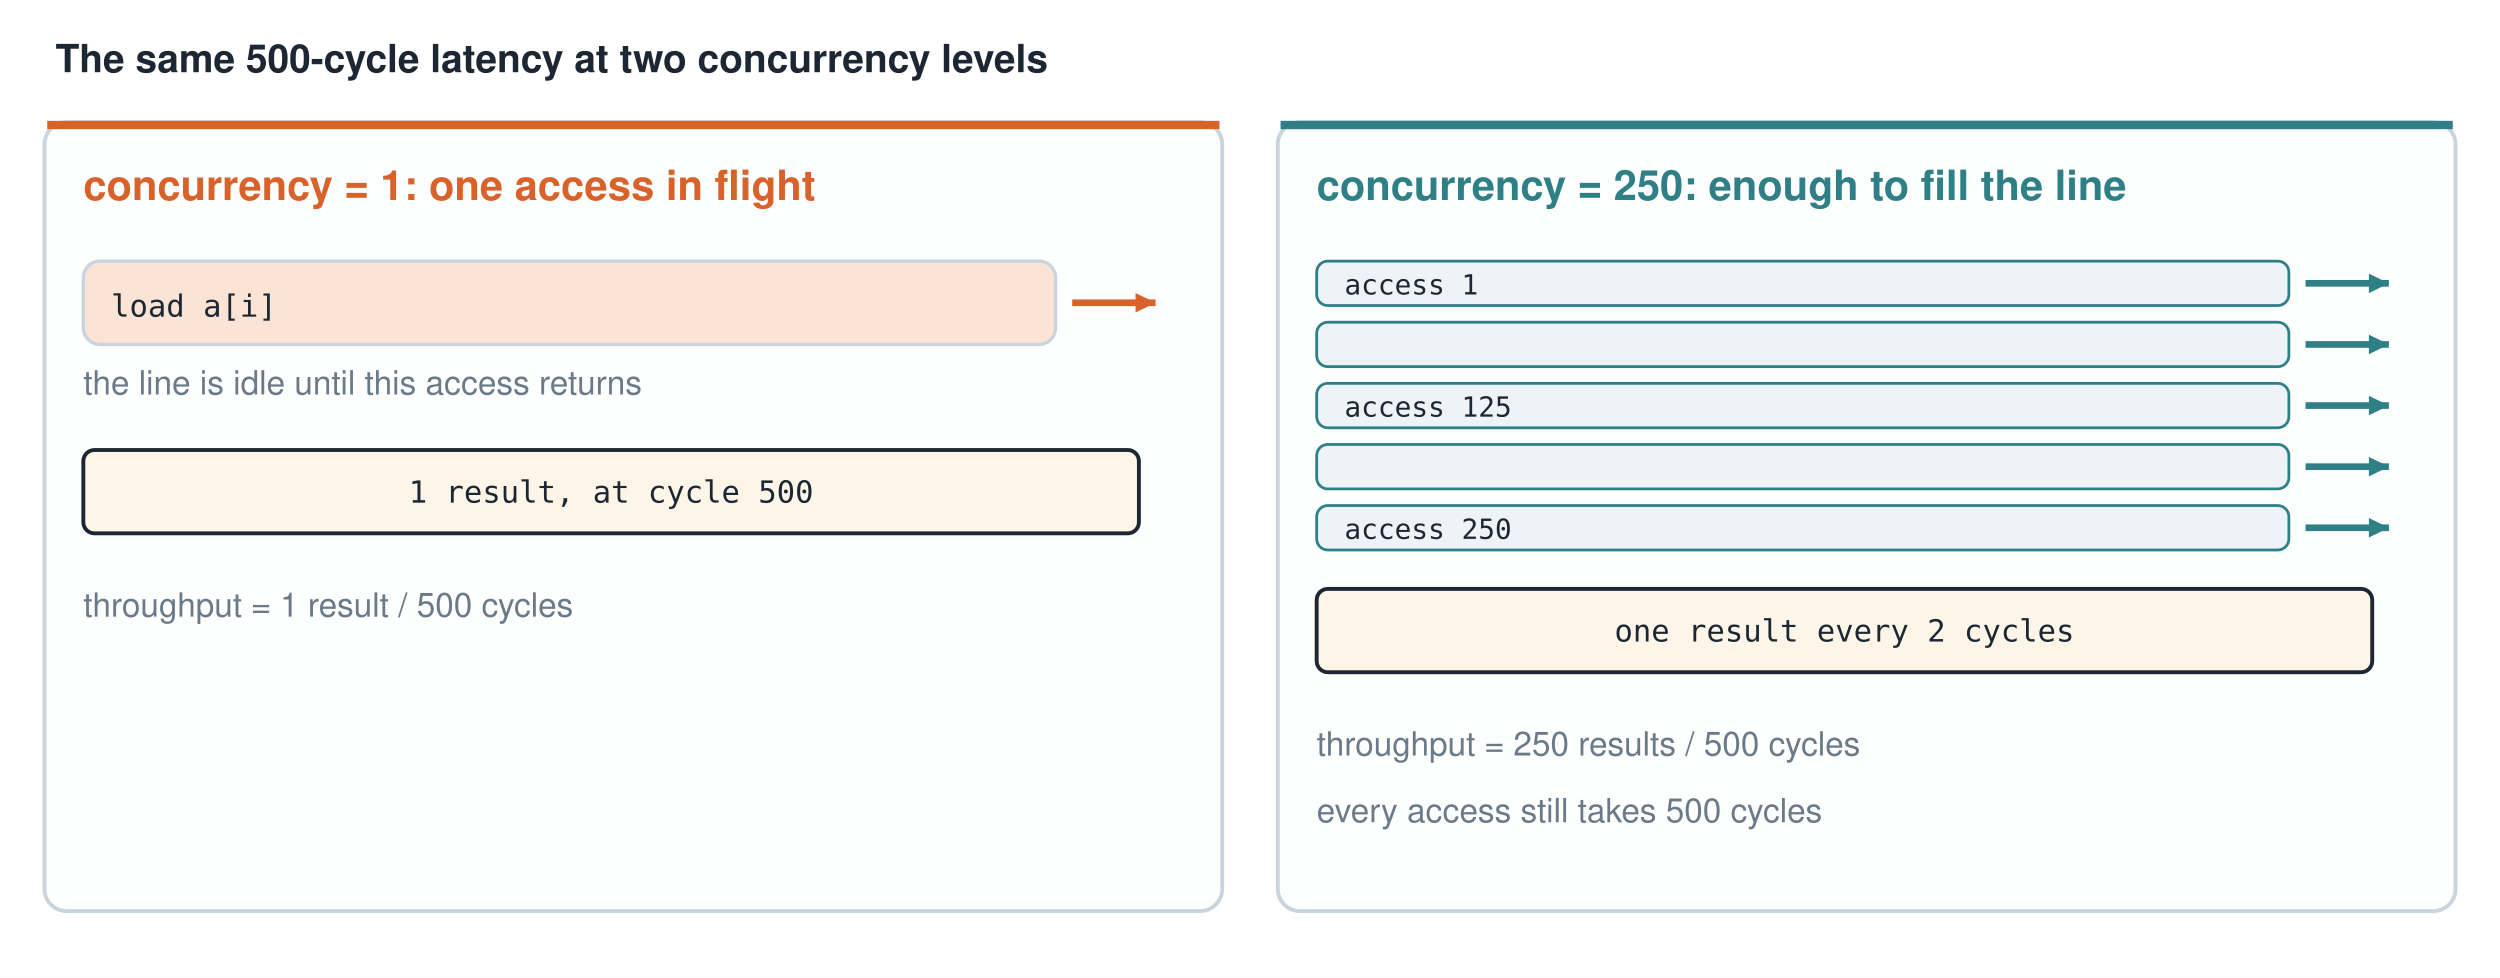
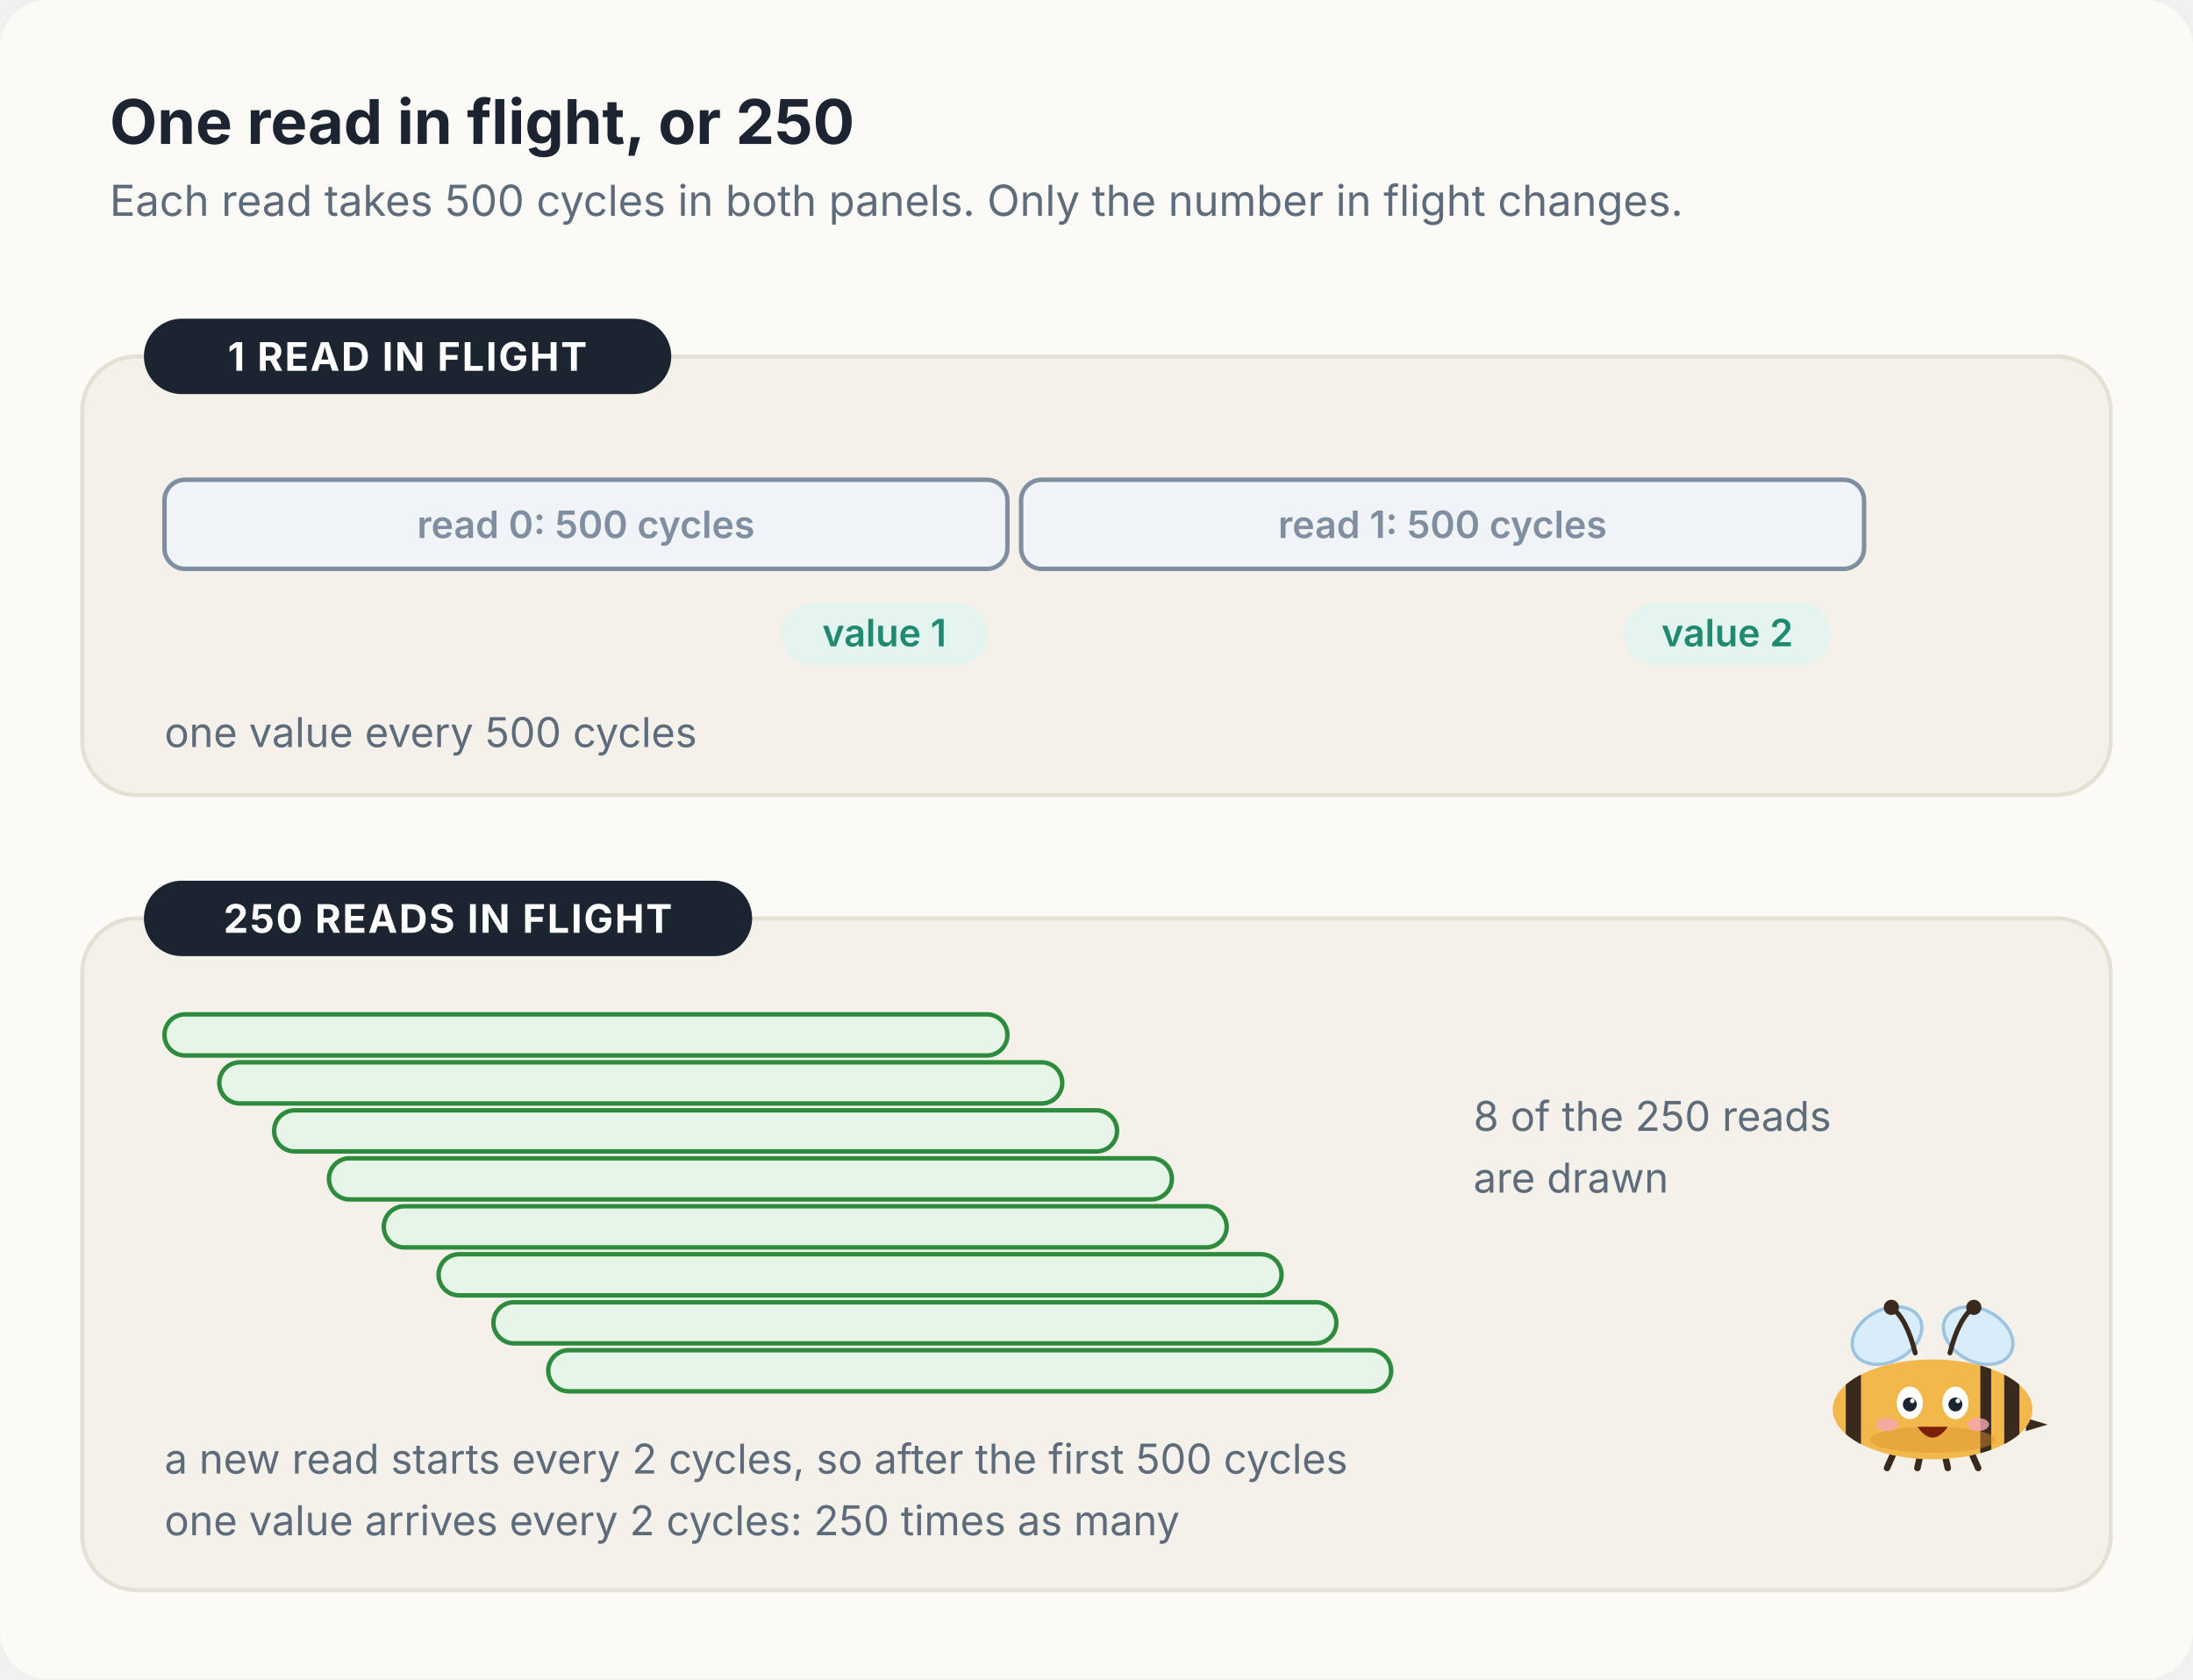
- <svg xmlns="http://www.w3.org/2000/svg" viewBox="0 0 900 352.0" width="900" height="352.0" font-family="Helvetica, Arial, sans-serif">
-   <rect width="100%" height="100%" fill="#ffffff" />
-   <text x="20" y="26" font-size="14.0" fill="#1d2733" text-anchor="start" font-weight="bold">The same 500-cycle latency at two concurrency levels</text>
-   <rect x="16" y="44" width="424" height="284" rx="8" fill="#fdfefe" stroke="#c9d4de" stroke-width="1.4" />
-   <line x1="17" y1="45" x2="439" y2="45" stroke="#d9622b" stroke-width="3" />
-   <text x="30" y="72" font-size="15.0" fill="#d9622b" text-anchor="start" font-weight="bold">concurrency = 1: one access in flight</text>
-   <rect x="30" y="94" width="350" height="30" rx="6" fill="#fbe3d6" stroke="#c9d4de" stroke-width="1.2" />
-   <text x="40" y="114" font-size="11.0" fill="#1d2733" text-anchor="start" font-family="Menlo, monospace" xml:space="preserve">load a[i]</text>
-   <line x1="386" y1="109" x2="416" y2="109" stroke="#d9622b" stroke-width="2.4" />
-   <polygon points="416,109 408.8,112.5 408.8,105.5" fill="#d9622b" />
-   <text x="30" y="142" font-size="12.0" fill="#6b7a89" text-anchor="start">the line is idle until this access returns</text>
-   <rect x="30" y="162" width="380" height="30" rx="4" fill="#fdf6e8" stroke="#1d2733" stroke-width="1.4" />
-   <text x="220.0" y="180.96" font-size="11.0" fill="#1d2733" text-anchor="middle" font-family="Menlo, monospace" xml:space="preserve">1 result, at cycle 500</text>
-   <text x="30" y="222" font-size="12.0" fill="#6b7a89" text-anchor="start">throughput = 1 result / 500 cycles</text>
-   <rect x="460" y="44" width="424" height="284" rx="8" fill="#fdfefe" stroke="#c9d4de" stroke-width="1.4" />
-   <line x1="461" y1="45" x2="883" y2="45" stroke="#2f7f86" stroke-width="3" />
-   <text x="474" y="72" font-size="15.0" fill="#2f7f86" text-anchor="start" font-weight="bold">concurrency = 250: enough to fill the line</text>
-   <rect x="474" y="94" width="350" height="16" rx="4" fill="#eef3f7" stroke="#2f7f86" stroke-width="1" />
-   <line x1="830" y1="102" x2="860" y2="102" stroke="#2f7f86" stroke-width="2.4" />
-   <polygon points="860,102 852.8,105.5 852.8,98.5" fill="#2f7f86" />
-   <rect x="474" y="116" width="350" height="16" rx="4" fill="#eef3f7" stroke="#2f7f86" stroke-width="1" />
-   <line x1="830" y1="124" x2="860" y2="124" stroke="#2f7f86" stroke-width="2.4" />
-   <polygon points="860,124 852.8,127.5 852.8,120.5" fill="#2f7f86" />
-   <rect x="474" y="138" width="350" height="16" rx="4" fill="#eef3f7" stroke="#2f7f86" stroke-width="1" />
-   <line x1="830" y1="146" x2="860" y2="146" stroke="#2f7f86" stroke-width="2.4" />
-   <polygon points="860,146 852.8,149.5 852.8,142.5" fill="#2f7f86" />
-   <rect x="474" y="160" width="350" height="16" rx="4" fill="#eef3f7" stroke="#2f7f86" stroke-width="1" />
-   <line x1="830" y1="168" x2="860" y2="168" stroke="#2f7f86" stroke-width="2.4" />
-   <polygon points="860,168 852.8,171.5 852.8,164.5" fill="#2f7f86" />
-   <rect x="474" y="182" width="350" height="16" rx="4" fill="#eef3f7" stroke="#2f7f86" stroke-width="1" />
-   <line x1="830" y1="190" x2="860" y2="190" stroke="#2f7f86" stroke-width="2.4" />
-   <polygon points="860,190 852.8,193.5 852.8,186.5" fill="#2f7f86" />
-   <text x="484" y="106" font-size="10.0" fill="#1d2733" text-anchor="start" font-family="Menlo, monospace" xml:space="preserve">access 1</text>
-   <text x="484" y="150" font-size="10.0" fill="#1d2733" text-anchor="start" font-family="Menlo, monospace" xml:space="preserve">access 125</text>
-   <text x="484" y="194" font-size="10.0" fill="#1d2733" text-anchor="start" font-family="Menlo, monospace" xml:space="preserve">access 250</text>
-   <rect x="474" y="212" width="380" height="30" rx="4" fill="#fdf6e8" stroke="#1d2733" stroke-width="1.4" />
-   <text x="664.0" y="230.96" font-size="11.0" fill="#1d2733" text-anchor="middle" font-family="Menlo, monospace" xml:space="preserve">one result every 2 cycles</text>
-   <text x="474" y="272" font-size="12.0" fill="#6b7a89" text-anchor="start">throughput = 250 results / 500 cycles</text>
-   <text x="474" y="296" font-size="12.0" fill="#6b7a89" text-anchor="start">every access still takes 500 cycles</text>
+ <svg xmlns="http://www.w3.org/2000/svg" viewBox="0 0 640 490" width="640" height="490" role="img" aria-label="Two panels. Top, 1 read in flight: two reads of 500 cycles run one after the other, and a value arrives every 500 cycles. Bottom, 250 reads in flight: the reads are drawn as staggered bars that start 2 cycles apart, each still 500 cycles long, and after the first 500 cycles a value arrives every 2 cycles.">
+   <style>
+     text { font-family: Inter, "Segoe UI", "Helvetica Neue", Helvetica, Arial, sans-serif; fill: #1B2430; }
+     .title { font-size: 18px; font-weight: 650; }
+     .lede { font-size: 12.5px; fill: #5D6B7A; }
+     .name { font-size: 14px; font-weight: 650; }
+     .sub { font-size: 12px; fill: #5D6B7A; }
+     .note { font-size: 12px; fill: #5D6B7A; }
+     .tab { font-size: 11.5px; font-weight: 650; letter-spacing: 0.04em; fill: #5D6B7A; }
+     .mono { font-family: "JetBrains Mono", "SF Mono", Menlo, Consolas, monospace; font-size: 12px; }
+     .dim { fill: #8794A3; }
+     .strong { font-weight: 700; }
+     .trap { fill: #CF4526; font-weight: 700; }
+     .pill { font-size: 11px; font-weight: 600; }
+     .wire { fill: none; stroke: #3F5873; stroke-width: 1.8; stroke-linecap: round; stroke-linejoin: round; }
+     .wire.danger { stroke: #CF4526; stroke-dasharray: 6 5; }
+     .wire.idle { stroke: #7F8EA0; stroke-dasharray: 2 5; }
+   </style>
+   <defs>
+     <filter id="lift" x="-10%" y="-10%" width="120%" height="135%">
+       <feDropShadow dx="0" dy="2" stdDeviation="3" flood-color="#1B2430" flood-opacity="0.13" />
+     </filter>
+     <linearGradient id="thor-body" x1="0" y1="0" x2="0" y2="1">
+       <stop offset="0" stop-color="#C6CCD5" />
+       <stop offset="1" stop-color="#979EA9" />
+     </linearGradient>
+     <linearGradient id="switch-body" x1="0" y1="0" x2="0" y2="1">
+       <stop offset="0" stop-color="#3B4656" />
+       <stop offset="1" stop-color="#232B37" />
+     </linearGradient>
+     <marker id="head" viewBox="0 0 10 10" refX="8.5" refY="5" markerUnits="userSpaceOnUse" markerWidth="11" markerHeight="11" orient="auto">
+       <path d="M0.5,1 L9,5 L0.5,9 Z" fill="#3F5873" />
+     </marker>
+     <marker id="head-danger" viewBox="0 0 10 10" refX="8.5" refY="5" markerUnits="userSpaceOnUse" markerWidth="11" markerHeight="11" orient="auto">
+       <path d="M0.5,1 L9,5 L0.5,9 Z" fill="#CF4526" />
+     </marker>
+     <marker id="head-idle" viewBox="0 0 10 10" refX="8.5" refY="5" markerUnits="userSpaceOnUse" markerWidth="11" markerHeight="11" orient="auto">
+       <path d="M0.5,1 L9,5 L0.5,9 Z" fill="#7F8EA0" />
+     </marker>
+   </defs>
+   <rect width="640" height="490" rx="14" fill="#FBFAF6" />
+   <text x="32.0" y="42.0" class="title" text-anchor="start" xml:space="preserve">One read in flight, or 250</text>
+   <text x="32.0" y="63.0" class="lede" text-anchor="start" xml:space="preserve">Each read takes 500 cycles in both panels. Only the number in flight changes.</text>
+   <rect x="24" y="104" width="592" height="128" rx="16" fill="#F3F1EA" stroke="#E4E0D4" stroke-width="1.2" />
+   <rect x="42" y="93" width="153.9" height="22" rx="11" fill="#1B2430" />
+   <text x="118.9" y="108.2" class="tab" text-anchor="middle" style="fill:#FFFFFF" xml:space="preserve">1 READ IN FLIGHT</text>
+   <rect x="48.0" y="140.0" width="246.0" height="26.0" rx="6" fill="#F1F4F7" stroke="#7F8EA0" stroke-width="1.3" />
+   <text x="171.0" y="157.0" class="pill" text-anchor="middle" style="fill:#7F8EA0" xml:space="preserve">read 0: 500 cycles</text>
+   <rect x="298.0" y="140.0" width="246.0" height="26.0" rx="6" fill="#F1F4F7" stroke="#7F8EA0" stroke-width="1.3" />
+   <text x="421.0" y="157.0" class="pill" text-anchor="middle" style="fill:#7F8EA0" xml:space="preserve">read 1: 500 cycles</text>
+   <rect x="228.0" y="176" width="60.2" height="18" rx="9" fill="#E4F4EF" />
+   <text x="258.1" y="188.6" class="pill" text-anchor="middle" style="fill:#1F8A70" xml:space="preserve">value 1</text>
+   <rect x="474.0" y="176" width="60.2" height="18" rx="9" fill="#E4F4EF" />
+   <text x="504.1" y="188.6" class="pill" text-anchor="middle" style="fill:#1F8A70" xml:space="preserve">value 2</text>
+   <text x="48.0" y="218.0" class="note" text-anchor="start" xml:space="preserve">one value every 500 cycles</text>
+   <rect x="24" y="268" width="592" height="196" rx="16" fill="#F3F1EA" stroke="#E4E0D4" stroke-width="1.2" />
+   <rect x="42" y="257" width="177.5" height="22" rx="11" fill="#1B2430" />
+   <text x="130.7" y="272.2" class="tab" text-anchor="middle" style="fill:#FFFFFF" xml:space="preserve">250 READS IN FLIGHT</text>
+   <rect x="48.0" y="296.0" width="246.0" height="12.0" rx="6" fill="#E7F5E9" stroke="#2E8B3D" stroke-width="1.3" />
+   <rect x="64.0" y="310.0" width="246.0" height="12.0" rx="6" fill="#E7F5E9" stroke="#2E8B3D" stroke-width="1.3" />
+   <rect x="80.0" y="324.0" width="246.0" height="12.0" rx="6" fill="#E7F5E9" stroke="#2E8B3D" stroke-width="1.3" />
+   <rect x="96.0" y="338.0" width="246.0" height="12.0" rx="6" fill="#E7F5E9" stroke="#2E8B3D" stroke-width="1.3" />
+   <rect x="112.0" y="352.0" width="246.0" height="12.0" rx="6" fill="#E7F5E9" stroke="#2E8B3D" stroke-width="1.3" />
+   <rect x="128.0" y="366.0" width="246.0" height="12.0" rx="6" fill="#E7F5E9" stroke="#2E8B3D" stroke-width="1.3" />
+   <rect x="144.0" y="380.0" width="246.0" height="12.0" rx="6" fill="#E7F5E9" stroke="#2E8B3D" stroke-width="1.3" />
+   <rect x="160.0" y="394.0" width="246.0" height="12.0" rx="6" fill="#E7F5E9" stroke="#2E8B3D" stroke-width="1.3" />
+   <text x="430.0" y="330.0" class="note" text-anchor="start" xml:space="preserve">8 of the 250 reads</text>
+   <text x="430.0" y="348.0" class="note" text-anchor="start" xml:space="preserve">are drawn</text>
+   <text x="48.0" y="430.0" class="note" text-anchor="start" xml:space="preserve">a new read starts every 2 cycles, so after the first 500 cycles</text>
+   <text x="48.0" y="448.0" class="note" text-anchor="start" xml:space="preserve">one value arrives every 2 cycles: 250 times as many</text>
+   <g transform="translate(526,372) scale(0.3167)">
+     <ellipse cx="78" cy="56" rx="34" ry="24" fill="#d8ecfa" stroke="#9cc3e0" stroke-width="3" transform="rotate(-28 78 56)" />
+     <ellipse cx="162" cy="56" rx="34" ry="24" fill="#d8ecfa" stroke="#9cc3e0" stroke-width="3" transform="rotate(28 162 56)" />
+     <path d="M104,72 Q96,40 82,30" fill="none" stroke="#3a2a1e" stroke-width="4.5" stroke-linecap="round" />
+     <path d="M136,72 Q144,40 158,30" fill="none" stroke="#3a2a1e" stroke-width="4.5" stroke-linecap="round" />
+     <circle cx="82" cy="30" r="7" fill="#3a2a1e" />
+     <circle cx="158" cy="30" r="7" fill="#3a2a1e" />
+     <path d="M206,132 L226,138 L206,144 Z" fill="#3a2a1e" />
+     <line x1="86" y1="160" x2="78" y2="178" stroke="#3a2a1e" stroke-width="6" stroke-linecap="round" />
+     <line x1="110" y1="160" x2="106" y2="178" stroke="#3a2a1e" stroke-width="6" stroke-linecap="round" />
+     <line x1="130" y1="160" x2="134" y2="178" stroke="#3a2a1e" stroke-width="6" stroke-linecap="round" />
+     <line x1="154" y1="160" x2="162" y2="178" stroke="#3a2a1e" stroke-width="6" stroke-linecap="round" />
+     <clipPath id="bee2">
+       <ellipse cx="120" cy="124" rx="92" ry="46" />
+     </clipPath>
+     <ellipse cx="120" cy="124" rx="92" ry="46" fill="#f2b84b" />
+     <g clip-path="url(#bee2)" fill="#3a2a1e">
+       <rect x="40" y="70" width="14" height="110" />
+       <rect x="186" y="70" width="14" height="110" />
+       <rect x="164" y="70" width="10" height="110" />
+     </g>
+     <ellipse cx="120" cy="152" rx="58" ry="12" fill="#d9932a" opacity="0.45" />
+     <ellipse cx="99" cy="118" rx="12" ry="15" fill="#ffffff" />
+     <circle cx="99" cy="119.5" r="6.4" fill="#1b2430" />
+     <circle cx="101.3" cy="116.2" r="2.1" fill="#ffffff" />
+     <ellipse cx="141" cy="118" rx="12" ry="15" fill="#ffffff" />
+     <circle cx="141" cy="119.5" r="6.4" fill="#1b2430" />
+     <circle cx="143.3" cy="116.2" r="2.1" fill="#ffffff" />
+     <ellipse cx="78" cy="138" rx="10" ry="6" fill="#f4a6b6" opacity="0.8" />
+     <ellipse cx="162" cy="138" rx="10" ry="6" fill="#f4a6b6" opacity="0.8" />
+     <path d="M106,140 Q120,160 134,140 Z" fill="#7a1f0a" />
+   </g>
</svg>
